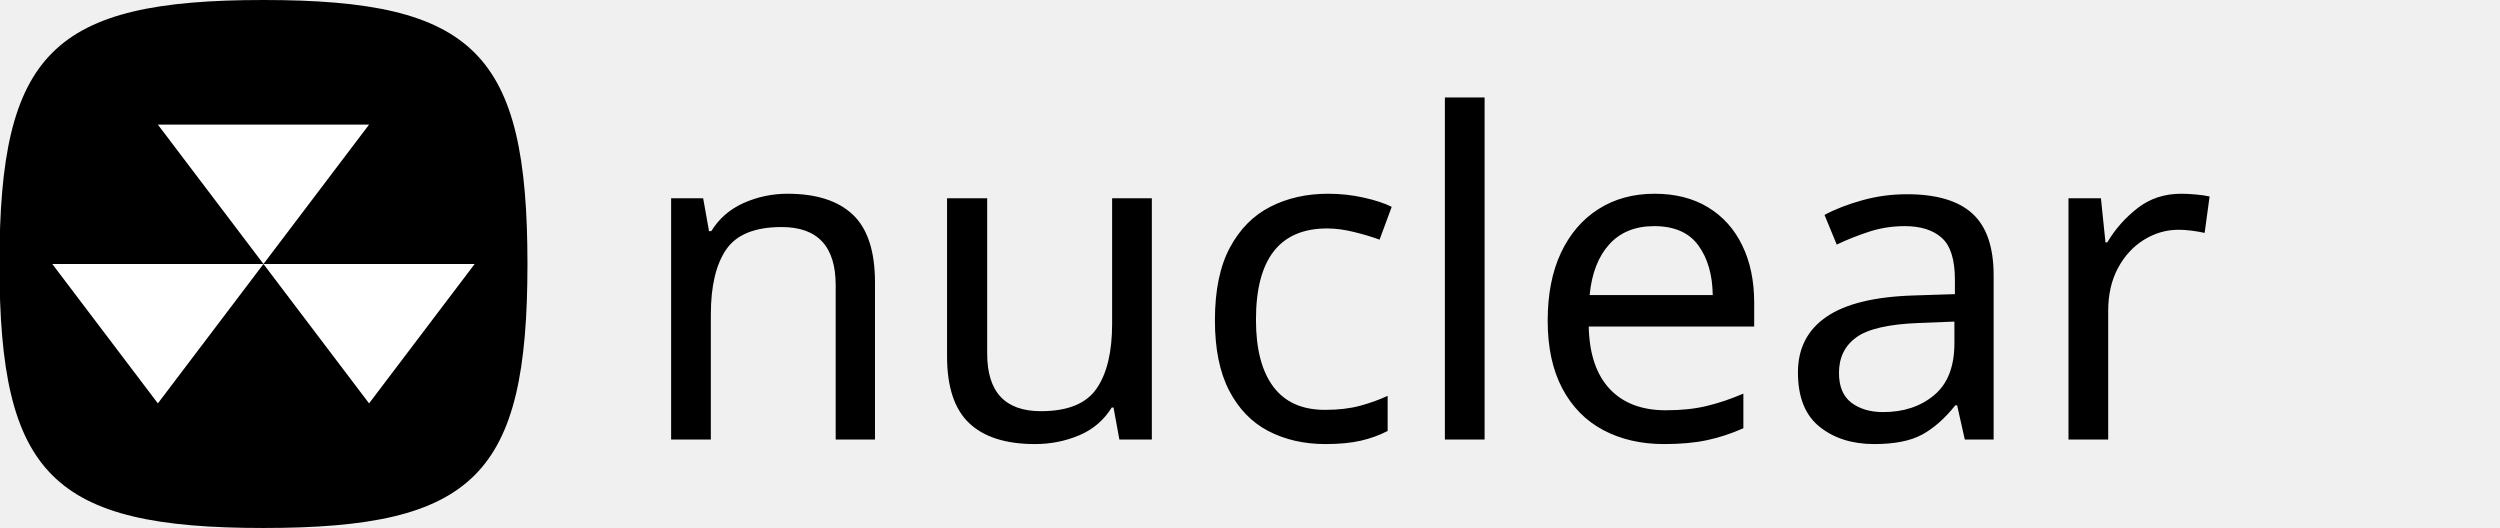
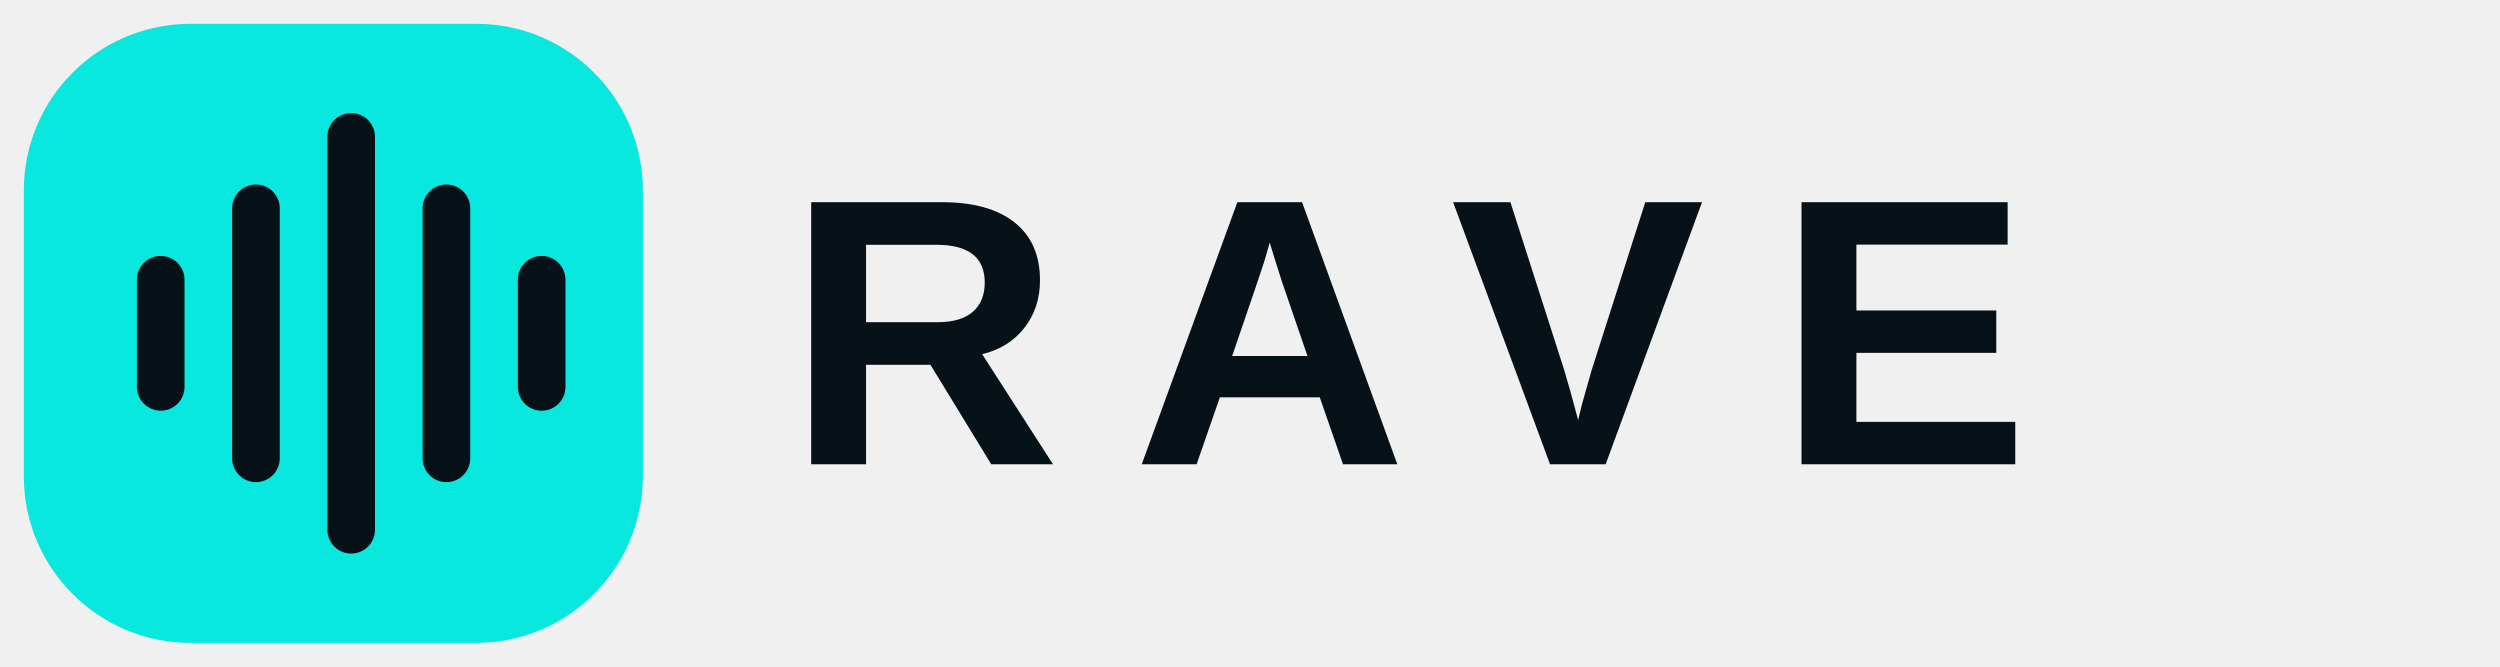
- <svg xmlns="http://www.w3.org/2000/svg" width="473.5" height="100" version="1.1" viewBox="0 0 473.5 100" id="svg2">
-   <defs id="defs2" />
-   <path d="m-0.099 50c0-40 10-50 50-50 40 0 50 10 50 50s-10 50-50 50c-40 0-50-10-50-50z" fill="#1a1a1a" id="path1" style="fill:#000000" />
-   <path d="m29.901 23.6 20 26.4 20-26.4zm20 26.4 20 26.4 20-26.4zm0 0h-40l20 26.4z" fill="#fff" id="path2" style="fill:#ffffff" />
-   <text transform="scale(1.0009 .99913)" x="119.747" y="83.32" font-family="'Rubik Mono One'" font-size="85.325px" stroke-width=".999" style="line-height:1.25;fill:#000000" xml:space="preserve" id="text2">
-     <tspan x="119.747" y="83.32" font-family="'Black Han Sans'" font-size="85.325px" stroke-width=".999" id="tspan2" style="fill:#000000">nuclear</tspan>
-   </text>
+ <svg xmlns="http://www.w3.org/2000/svg" width="420" height="112" viewBox="0 0 420 112">
+   <rect x="4" y="4" width="104" height="104" rx="28" fill="#08E8DE" />
+   <g fill="#071218">
+     <rect x="23" y="43" width="8" height="26" rx="4" />
+     <rect x="39" y="31" width="8" height="50" rx="4" />
+     <rect x="55" y="19" width="8" height="74" rx="4" />
+     <rect x="71" y="31" width="8" height="50" rx="4" />
+     <rect x="87" y="43" width="8" height="26" rx="4" />
+   </g>
+   <text x="132" y="78" fill="#071218" font-family="Arial, sans-serif" font-size="64" font-weight="800" letter-spacing="12">RAVE</text>
</svg>
